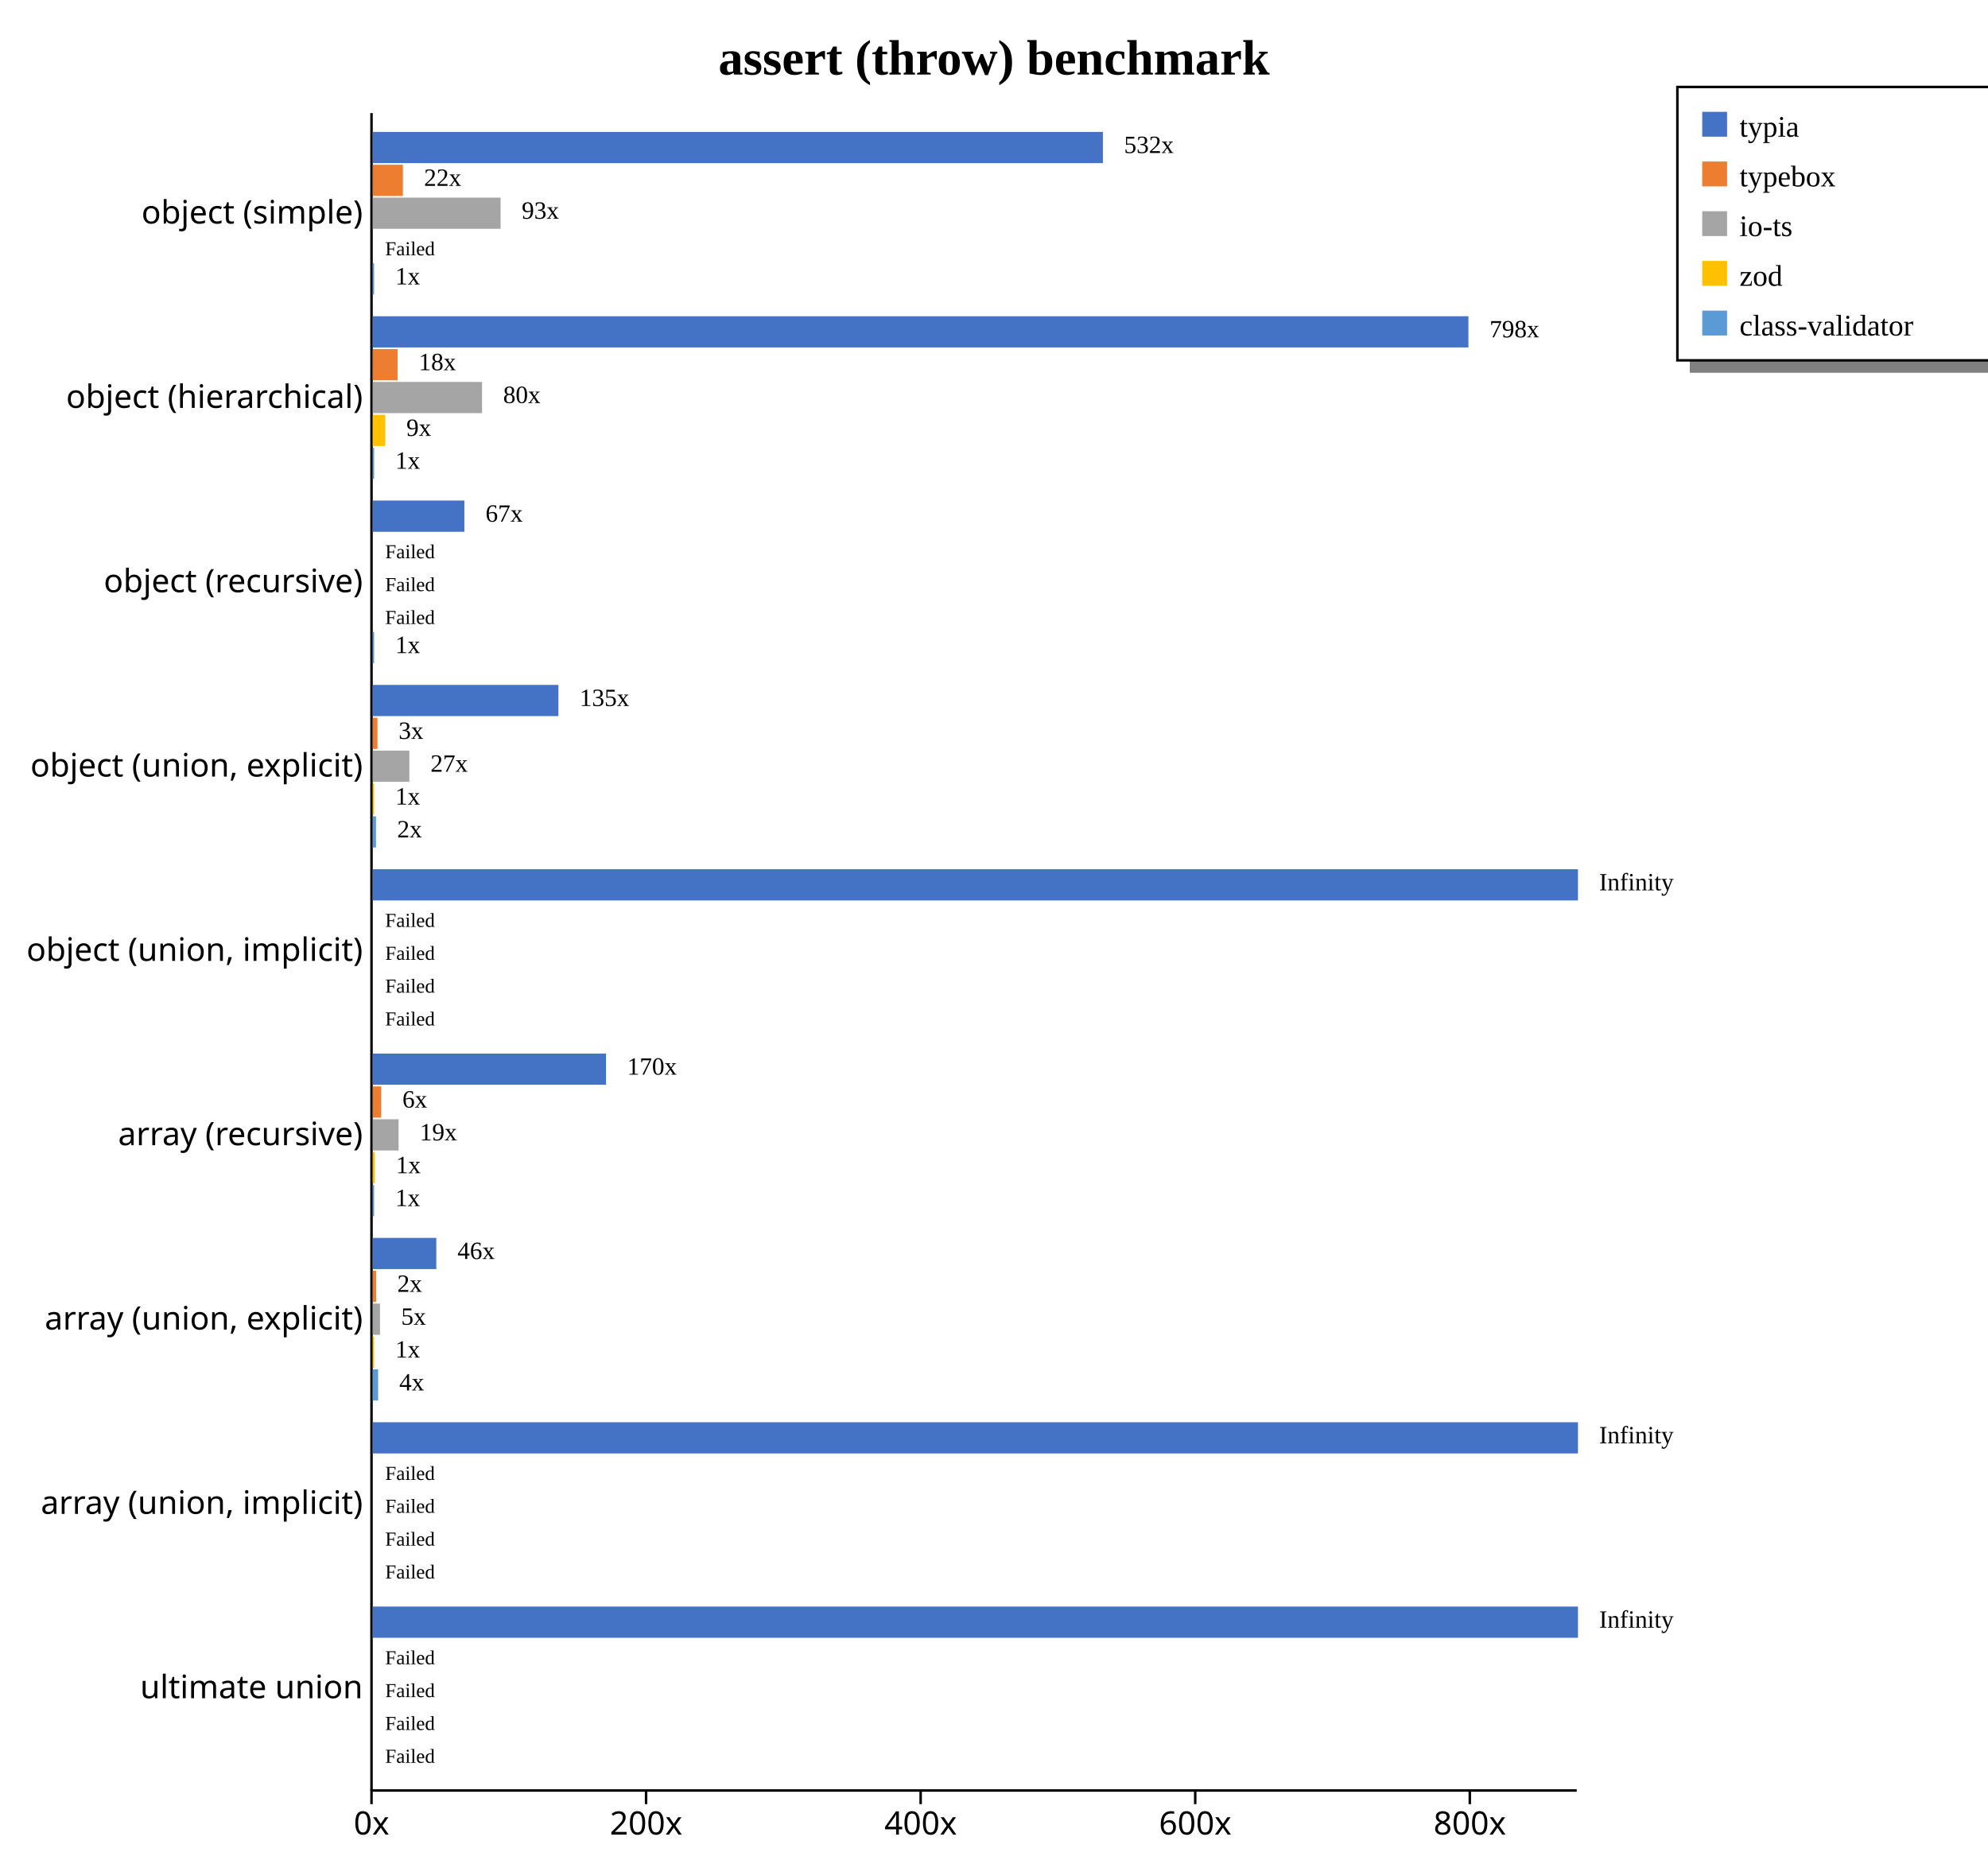
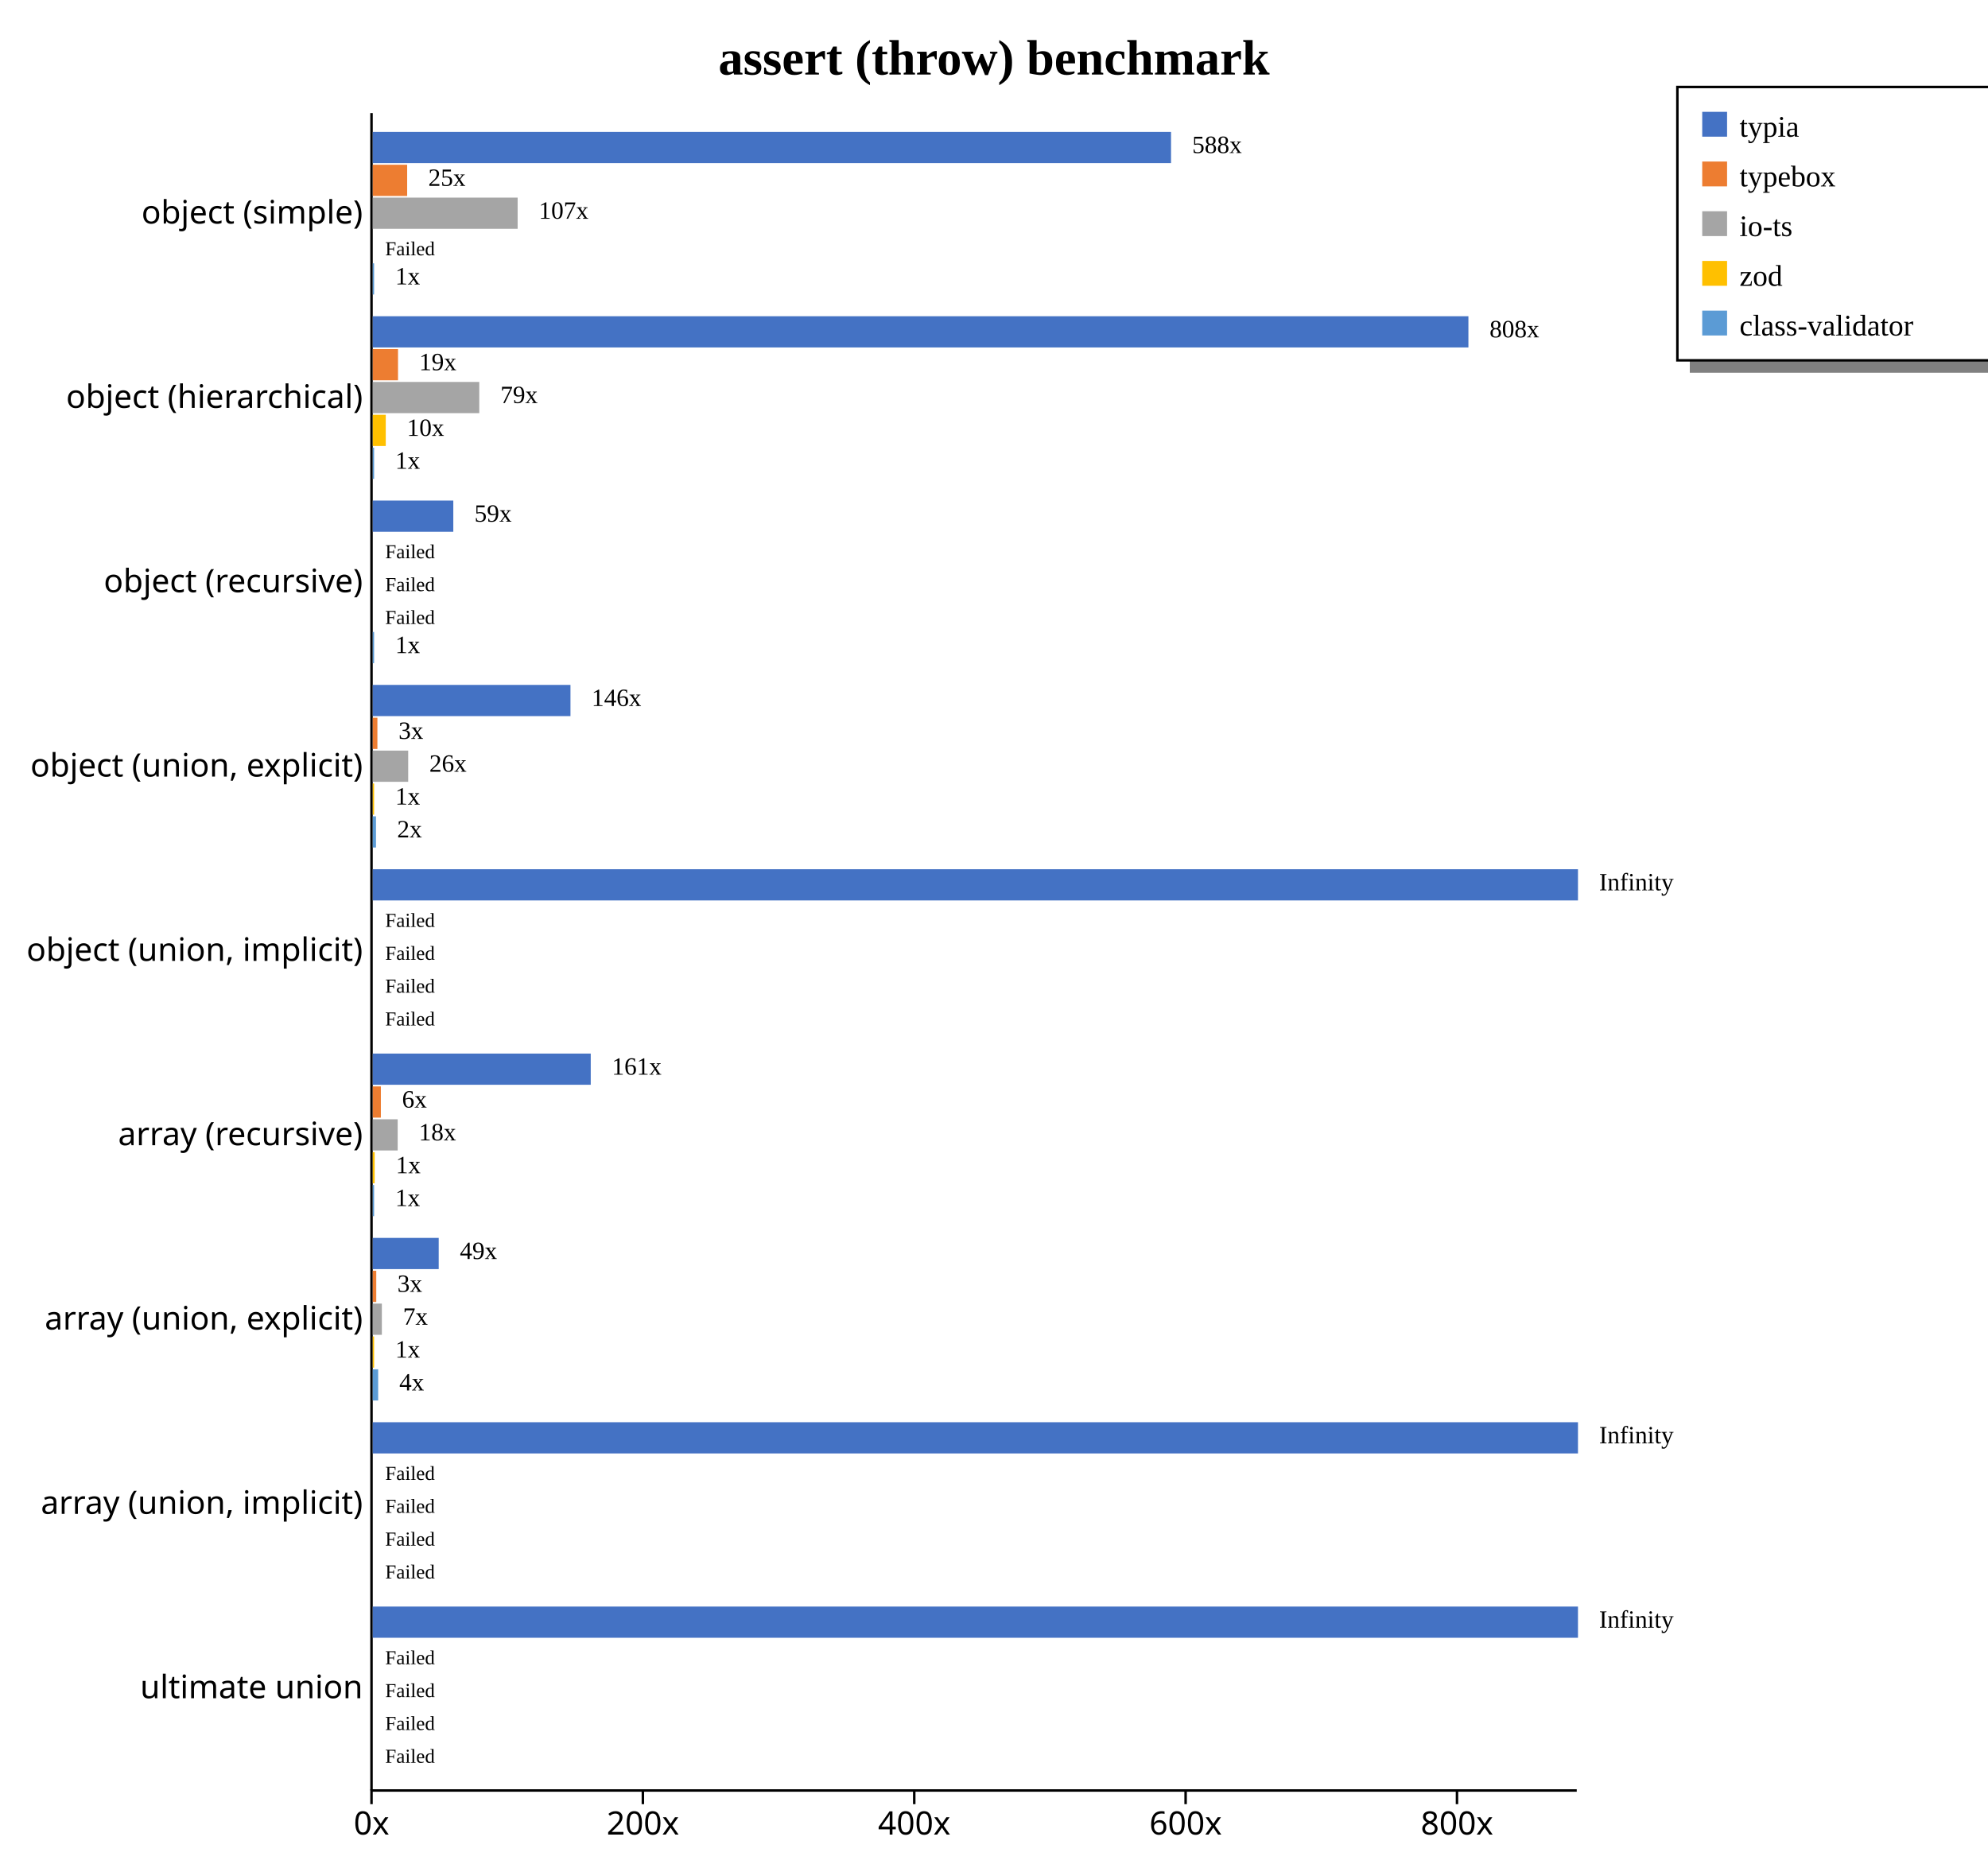
<svg xmlns="http://www.w3.org/2000/svg" width="800" height="750" style="background-color: white;">
  <g class="y axis" transform="translate(149,45)" fill="none" font-size="10" font-family="sans-serif" text-anchor="end" style="font-size: 13px;">
    <path class="domain" stroke="currentColor" d="M0.5,0.5V675.5" />
    <g class="tick" opacity="1" transform="translate(0,40.7967)" style="font-size: 13px;">
      <line stroke="currentColor" x2="0" />
      <text fill="currentColor" x="-3" dy="0.32em">object (simple)    </text>
    </g>
    <g class="tick" opacity="1" transform="translate(0,114.9725)" style="font-size: 13px;">
      <line stroke="currentColor" x2="0" />
      <text fill="currentColor" x="-3" dy="0.32em">object (hierarchical)    </text>
    </g>
    <g class="tick" opacity="1" transform="translate(0,189.1484)" style="font-size: 13px;">
      <line stroke="currentColor" x2="0" />
      <text fill="currentColor" x="-3" dy="0.32em">object (recursive)    </text>
    </g>
    <g class="tick" opacity="1" transform="translate(0,263.3242)" style="font-size: 13px;">
      <line stroke="currentColor" x2="0" />
      <text fill="currentColor" x="-3" dy="0.32em">object (union, explicit)    </text>
    </g>
    <g class="tick" opacity="1" transform="translate(0,337.5)" style="font-size: 13px;">
      <line stroke="currentColor" x2="0" />
      <text fill="currentColor" x="-3" dy="0.32em">object (union, implicit)    </text>
    </g>
    <g class="tick" opacity="1" transform="translate(0,411.6758)" style="font-size: 13px;">
      <line stroke="currentColor" x2="0" />
      <text fill="currentColor" x="-3" dy="0.32em">array (recursive)    </text>
    </g>
    <g class="tick" opacity="1" transform="translate(0,485.8516)" style="font-size: 13px;">
      <line stroke="currentColor" x2="0" />
      <text fill="currentColor" x="-3" dy="0.32em">array (union, explicit)    </text>
    </g>
    <g class="tick" opacity="1" transform="translate(0,560.0275)" style="font-size: 13px;">
      <line stroke="currentColor" x2="0" />
      <text fill="currentColor" x="-3" dy="0.32em">array (union, implicit)    </text>
    </g>
    <g class="tick" opacity="1" transform="translate(0,634.2033)" style="font-size: 13px;">
      <line stroke="currentColor" x2="0" />
      <text fill="currentColor" x="-3" dy="0.32em">ultimate union    </text>
    </g>
  </g>
  <g class="x axis" transform="translate(149,720)" fill="none" font-size="10" font-family="sans-serif" text-anchor="middle" style="font-size: 13px;">
    <path class="domain" stroke="currentColor" d="M0.5,0.5H485.5" />
    <g class="tick" opacity="1" transform="translate(0.5,0)" style="font-size: 13px;">
      <line stroke="currentColor" y2="6" />
      <text fill="currentColor" y="9" dy="0.71em">0x</text>
    </g>
-     <g class="tick" opacity="1" transform="translate(110.9918,0)" style="font-size: 13px;">
+     <g class="tick" opacity="1" transform="translate(109.703,0)" style="font-size: 13px;">
      <line stroke="currentColor" y2="6" />
      <text fill="currentColor" y="9" dy="0.71em">200x</text>
    </g>
-     <g class="tick" opacity="1" transform="translate(221.4836,0)" style="font-size: 13px;">
+     <g class="tick" opacity="1" transform="translate(218.9061,0)" style="font-size: 13px;">
      <line stroke="currentColor" y2="6" />
      <text fill="currentColor" y="9" dy="0.71em">400x</text>
    </g>
-     <g class="tick" opacity="1" transform="translate(331.9755,0)" style="font-size: 13px;">
+     <g class="tick" opacity="1" transform="translate(328.1091,0)" style="font-size: 13px;">
      <line stroke="currentColor" y2="6" />
      <text fill="currentColor" y="9" dy="0.71em">600x</text>
    </g>
-     <g class="tick" opacity="1" transform="translate(442.4673,0)" style="font-size: 13px;">
+     <g class="tick" opacity="1" transform="translate(437.3121,0)" style="font-size: 13px;">
      <line stroke="currentColor" y2="6" />
      <text fill="currentColor" y="9" dy="0.71em">800x</text>
    </g>
  </g>
  <text transform="translate(400, 30)" style="text-anchor: middle; font-size: 20px; font-weight: bold;">assert (throw) benchmark</text>
  <rect x="680" y="145" width="200" height="5" fill="gray" />
  <rect x="675" y="35" width="200" height="110" fill="none" stroke="black" />
  <rect x="685" y="45" width="10" height="10" style="fill: #4472c4;" />
  <text x="700" y="55" style="font-size: 12px;">typia</text>
  <rect x="685" y="65" width="10" height="10" style="fill: #ed7d31;" />
  <text x="700" y="75" style="font-size: 12px;">typebox</text>
  <rect x="685" y="85" width="10" height="10" style="fill: #a5a5a5;" />
  <text x="700" y="95" style="font-size: 12px;">io-ts</text>
  <rect x="685" y="105" width="10" height="10" style="fill: #ffc000;" />
  <text x="700" y="115" style="font-size: 12px;">zod</text>
  <rect x="685" y="125" width="10" height="10" style="fill: #5b9bd5;" />
  <text x="700" y="135" style="font-size: 12px;">class-validator</text>
  <g style="font-size: 13px;">
    <g style="font-size: 13px;">
-       <rect x="150" y="53.079" width="293.827" height="12.558" fill="#4472c4" />
-       <rect x="150" y="66.298" width="12.131" height="12.558" fill="#ed7d31" />
-       <rect x="150" y="79.517" width="51.442" height="12.558" fill="#a5a5a5" />
+       <rect x="150" y="53.079" width="321.241" height="12.558" fill="#4472c4" />
+       <rect x="150" y="66.298" width="13.848" height="12.558" fill="#ed7d31" />
+       <rect x="150" y="79.517" width="58.304" height="12.558" fill="#a5a5a5" />
      <rect x="150" y="92.737" width="0" height="12.558" fill="#ffc000" />
-       <rect x="150" y="105.956" width="0.552" height="12.558" fill="#5b9bd5" />
-       <text class="label" x="452.327" y="61.579" font-size="10px">532x</text>
-       <text class="label" x="170.631" y="74.798" font-size="10px">22x</text>
-       <text class="label" x="209.942" y="88.017" font-size="10px">93x</text>
+       <rect x="150" y="105.956" width="0.546" height="12.558" fill="#5b9bd5" />
+       <text class="label" x="479.741" y="61.579" font-size="10px">588x</text>
+       <text class="label" x="172.348" y="74.798" font-size="10px">25x</text>
+       <text class="label" x="216.804" y="88.017" font-size="10px">107x</text>
      <text class="label" x="158.5" y="101.237" font-size="10px" />
-       <text class="label" x="159.052" y="114.456" font-size="10px">1x</text>
-       <text class="label" x="448.827" y="63.079" font-size="8px" />
-       <text class="label" x="167.131" y="76.298" font-size="8px" />
-       <text class="label" x="206.442" y="89.517" font-size="8px" />
+       <text class="label" x="159.046" y="114.456" font-size="10px">1x</text>
+       <text class="label" x="476.241" y="63.079" font-size="8px" />
+       <text class="label" x="168.848" y="76.298" font-size="8px" />
+       <text class="label" x="213.304" y="89.517" font-size="8px" />
      <text class="label" x="155" y="102.737" font-size="8px">Failed</text>
-       <text class="label" x="155.552" y="115.956" font-size="8px" />
+       <text class="label" x="155.546" y="115.956" font-size="8px" />
    </g>
    <g style="font-size: 13px;">
      <rect x="150" y="127.254" width="440.909" height="12.558" fill="#4472c4" />
-       <rect x="150" y="140.474" width="9.985" height="12.558" fill="#ed7d31" />
-       <rect x="150" y="153.693" width="43.988" height="12.558" fill="#a5a5a5" />
-       <rect x="150" y="166.913" width="5.026" height="12.558" fill="#ffc000" />
-       <rect x="150" y="180.132" width="0.552" height="12.558" fill="#5b9bd5" />
-       <text class="label" x="599.409" y="135.754" font-size="10px">798x</text>
-       <text class="label" x="168.485" y="148.974" font-size="10px">18x</text>
-       <text class="label" x="202.488" y="162.193" font-size="10px">80x</text>
-       <text class="label" x="163.526" y="175.413" font-size="10px">9x</text>
-       <text class="label" x="159.052" y="188.632" font-size="10px">1x</text>
+       <rect x="150" y="140.474" width="10.166" height="12.558" fill="#ed7d31" />
+       <rect x="150" y="153.693" width="42.866" height="12.558" fill="#a5a5a5" />
+       <rect x="150" y="166.913" width="5.239" height="12.558" fill="#ffc000" />
+       <rect x="150" y="180.132" width="0.546" height="12.558" fill="#5b9bd5" />
+       <text class="label" x="599.409" y="135.754" font-size="10px">808x</text>
+       <text class="label" x="168.666" y="148.974" font-size="10px">19x</text>
+       <text class="label" x="201.366" y="162.193" font-size="10px">79x</text>
+       <text class="label" x="163.739" y="175.413" font-size="10px">10x</text>
+       <text class="label" x="159.046" y="188.632" font-size="10px">1x</text>
      <text class="label" x="595.909" y="137.254" font-size="8px" />
-       <text class="label" x="164.985" y="150.474" font-size="8px" />
-       <text class="label" x="198.988" y="163.693" font-size="8px" />
-       <text class="label" x="160.026" y="176.913" font-size="8px" />
-       <text class="label" x="155.552" y="190.132" font-size="8px" />
-     </g>
-     <g style="font-size: 13px;">
-       <rect x="150" y="201.43" width="36.874" height="12.558" fill="#4472c4" />
+       <text class="label" x="165.166" y="150.474" font-size="8px" />
+       <text class="label" x="197.866" y="163.693" font-size="8px" />
+       <text class="label" x="160.239" y="176.913" font-size="8px" />
+       <text class="label" x="155.546" y="190.132" font-size="8px" />
+     </g>
+     <g style="font-size: 13px;">
+       <rect x="150" y="201.43" width="32.415" height="12.558" fill="#4472c4" />
      <rect x="150" y="214.65" width="0" height="12.558" fill="#ed7d31" />
      <rect x="150" y="227.869" width="0" height="12.558" fill="#a5a5a5" />
      <rect x="150" y="241.089" width="0" height="12.558" fill="#ffc000" />
-       <rect x="150" y="254.308" width="0.552" height="12.558" fill="#5b9bd5" />
-       <text class="label" x="195.374" y="209.93" font-size="10px">67x</text>
+       <rect x="150" y="254.308" width="0.546" height="12.558" fill="#5b9bd5" />
+       <text class="label" x="190.915" y="209.93" font-size="10px">59x</text>
      <text class="label" x="158.5" y="223.15" font-size="10px" />
      <text class="label" x="158.5" y="236.369" font-size="10px" />
      <text class="label" x="158.5" y="249.589" font-size="10px" />
-       <text class="label" x="159.052" y="262.808" font-size="10px">1x</text>
-       <text class="label" x="191.874" y="211.43" font-size="8px" />
+       <text class="label" x="159.046" y="262.808" font-size="10px">1x</text>
+       <text class="label" x="187.415" y="211.43" font-size="8px" />
      <text class="label" x="155" y="224.65" font-size="8px">Failed</text>
      <text class="label" x="155" y="237.869" font-size="8px">Failed</text>
      <text class="label" x="155" y="251.089" font-size="8px">Failed</text>
-       <text class="label" x="155.552" y="264.308" font-size="8px" />
-     </g>
-     <g style="font-size: 13px;">
-       <rect x="150" y="275.606" width="74.719" height="12.558" fill="#4472c4" />
-       <rect x="150" y="288.825" width="1.902" height="12.558" fill="#ed7d31" />
-       <rect x="150" y="302.045" width="14.739" height="12.558" fill="#a5a5a5" />
-       <rect x="150" y="315.264" width="0.552" height="12.558" fill="#ffc000" />
-       <rect x="150" y="328.484" width="1.314" height="12.558" fill="#5b9bd5" />
-       <text class="label" x="233.219" y="284.106" font-size="10px">135x</text>
-       <text class="label" x="160.402" y="297.325" font-size="10px">3x</text>
-       <text class="label" x="173.239" y="310.545" font-size="10px">27x</text>
-       <text class="label" x="159.052" y="323.764" font-size="10px">1x</text>
-       <text class="label" x="159.814" y="336.984" font-size="10px">2x</text>
-       <text class="label" x="229.719" y="285.606" font-size="8px" />
-       <text class="label" x="156.902" y="298.825" font-size="8px" />
-       <text class="label" x="169.739" y="312.045" font-size="8px" />
-       <text class="label" x="155.552" y="325.264" font-size="8px" />
-       <text class="label" x="156.314" y="338.484" font-size="8px" />
+       <text class="label" x="155.546" y="264.308" font-size="8px" />
+     </g>
+     <g style="font-size: 13px;">
+       <rect x="150" y="275.606" width="79.566" height="12.558" fill="#4472c4" />
+       <rect x="150" y="288.825" width="1.872" height="12.558" fill="#ed7d31" />
+       <rect x="150" y="302.045" width="14.261" height="12.558" fill="#a5a5a5" />
+       <rect x="150" y="315.264" width="0.546" height="12.558" fill="#ffc000" />
+       <rect x="150" y="328.484" width="1.306" height="12.558" fill="#5b9bd5" />
+       <text class="label" x="238.066" y="284.106" font-size="10px">146x</text>
+       <text class="label" x="160.372" y="297.325" font-size="10px">3x</text>
+       <text class="label" x="172.761" y="310.545" font-size="10px">26x</text>
+       <text class="label" x="159.046" y="323.764" font-size="10px">1x</text>
+       <text class="label" x="159.806" y="336.984" font-size="10px">2x</text>
+       <text class="label" x="234.566" y="285.606" font-size="8px" />
+       <text class="label" x="156.872" y="298.825" font-size="8px" />
+       <text class="label" x="169.261" y="312.045" font-size="8px" />
+       <text class="label" x="155.546" y="325.264" font-size="8px" />
+       <text class="label" x="156.306" y="338.484" font-size="8px" />
    </g>
    <g style="font-size: 13px;">
      <rect x="150" y="349.782" width="485" height="12.558" fill="#4472c4" />
      <rect x="150" y="363.001" width="0" height="12.558" fill="#ed7d31" />
      <rect x="150" y="376.221" width="0" height="12.558" fill="#a5a5a5" />
      <rect x="150" y="389.44" width="0" height="12.558" fill="#ffc000" />
      <rect x="150" y="402.66" width="0" height="12.558" fill="#5b9bd5" />
      <text class="label" x="643.5" y="358.282" font-size="10px">Infinity</text>
      <text class="label" x="158.5" y="371.501" font-size="10px" />
      <text class="label" x="158.5" y="384.721" font-size="10px" />
      <text class="label" x="158.5" y="397.94" font-size="10px" />
      <text class="label" x="158.5" y="411.16" font-size="10px" />
      <text class="label" x="640" y="359.782" font-size="8px" />
      <text class="label" x="155" y="373.001" font-size="8px">Failed</text>
      <text class="label" x="155" y="386.221" font-size="8px">Failed</text>
      <text class="label" x="155" y="399.44" font-size="8px">Failed</text>
      <text class="label" x="155" y="412.66" font-size="8px">Failed</text>
    </g>
    <g style="font-size: 13px;">
-       <rect x="150" y="423.958" width="93.878" height="12.558" fill="#4472c4" />
-       <rect x="150" y="437.177" width="3.412" height="12.558" fill="#ed7d31" />
-       <rect x="150" y="450.397" width="10.397" height="12.558" fill="#a5a5a5" />
-       <rect x="150" y="463.616" width="0.804" height="12.558" fill="#ffc000" />
-       <rect x="150" y="476.835" width="0.552" height="12.558" fill="#5b9bd5" />
-       <text class="label" x="252.378" y="432.458" font-size="10px">170x</text>
-       <text class="label" x="161.912" y="445.677" font-size="10px">6x</text>
-       <text class="label" x="168.897" y="458.897" font-size="10px">19x</text>
-       <text class="label" x="159.304" y="472.116" font-size="10px">1x</text>
-       <text class="label" x="159.052" y="485.335" font-size="10px">1x</text>
-       <text class="label" x="248.878" y="433.958" font-size="8px" />
-       <text class="label" x="158.412" y="447.177" font-size="8px" />
-       <text class="label" x="165.397" y="460.397" font-size="8px" />
-       <text class="label" x="155.804" y="473.616" font-size="8px" />
-       <text class="label" x="155.552" y="486.835" font-size="8px" />
-     </g>
-     <g style="font-size: 13px;">
-       <rect x="150" y="498.134" width="25.578" height="12.558" fill="#4472c4" />
-       <rect x="150" y="511.353" width="1.357" height="12.558" fill="#ed7d31" />
-       <rect x="150" y="524.572" width="2.92" height="12.558" fill="#a5a5a5" />
-       <rect x="150" y="537.792" width="0.552" height="12.558" fill="#ffc000" />
-       <rect x="150" y="551.011" width="2.169" height="12.558" fill="#5b9bd5" />
-       <text class="label" x="184.078" y="506.634" font-size="10px">46x</text>
-       <text class="label" x="159.857" y="519.853" font-size="10px">2x</text>
-       <text class="label" x="161.42" y="533.072" font-size="10px">5x</text>
-       <text class="label" x="159.052" y="546.292" font-size="10px">1x</text>
-       <text class="label" x="160.669" y="559.511" font-size="10px">4x</text>
-       <text class="label" x="180.578" y="508.134" font-size="8px" />
-       <text class="label" x="156.357" y="521.353" font-size="8px" />
-       <text class="label" x="157.92" y="534.572" font-size="8px" />
-       <text class="label" x="155.552" y="547.792" font-size="8px" />
-       <text class="label" x="157.169" y="561.011" font-size="8px" />
+       <rect x="150" y="423.958" width="87.722" height="12.558" fill="#4472c4" />
+       <rect x="150" y="437.177" width="3.269" height="12.558" fill="#ed7d31" />
+       <rect x="150" y="450.397" width="10.031" height="12.558" fill="#a5a5a5" />
+       <rect x="150" y="463.616" width="0.778" height="12.558" fill="#ffc000" />
+       <rect x="150" y="476.835" width="0.546" height="12.558" fill="#5b9bd5" />
+       <text class="label" x="246.222" y="432.458" font-size="10px">161x</text>
+       <text class="label" x="161.769" y="445.677" font-size="10px">6x</text>
+       <text class="label" x="168.531" y="458.897" font-size="10px">18x</text>
+       <text class="label" x="159.278" y="472.116" font-size="10px">1x</text>
+       <text class="label" x="159.046" y="485.335" font-size="10px">1x</text>
+       <text class="label" x="242.722" y="433.958" font-size="8px" />
+       <text class="label" x="158.269" y="447.177" font-size="8px" />
+       <text class="label" x="165.031" y="460.397" font-size="8px" />
+       <text class="label" x="155.778" y="473.616" font-size="8px" />
+       <text class="label" x="155.546" y="486.835" font-size="8px" />
+     </g>
+     <g style="font-size: 13px;">
+       <rect x="150" y="498.134" width="26.543" height="12.558" fill="#4472c4" />
+       <rect x="150" y="511.353" width="1.412" height="12.558" fill="#ed7d31" />
+       <rect x="150" y="524.572" width="3.666" height="12.558" fill="#a5a5a5" />
+       <rect x="150" y="537.792" width="0.546" height="12.558" fill="#ffc000" />
+       <rect x="150" y="551.011" width="2.177" height="12.558" fill="#5b9bd5" />
+       <text class="label" x="185.043" y="506.634" font-size="10px">49x</text>
+       <text class="label" x="159.912" y="519.853" font-size="10px">3x</text>
+       <text class="label" x="162.166" y="533.072" font-size="10px">7x</text>
+       <text class="label" x="159.046" y="546.292" font-size="10px">1x</text>
+       <text class="label" x="160.677" y="559.511" font-size="10px">4x</text>
+       <text class="label" x="181.543" y="508.134" font-size="8px" />
+       <text class="label" x="156.412" y="521.353" font-size="8px" />
+       <text class="label" x="158.666" y="534.572" font-size="8px" />
+       <text class="label" x="155.546" y="547.792" font-size="8px" />
+       <text class="label" x="157.177" y="561.011" font-size="8px" />
    </g>
    <g style="font-size: 13px;">
      <rect x="150" y="572.309" width="485" height="12.558" fill="#4472c4" />
      <rect x="150" y="585.529" width="0" height="12.558" fill="#ed7d31" />
      <rect x="150" y="598.748" width="0" height="12.558" fill="#a5a5a5" />
      <rect x="150" y="611.968" width="0" height="12.558" fill="#ffc000" />
      <rect x="150" y="625.187" width="0" height="12.558" fill="#5b9bd5" />
      <text class="label" x="643.5" y="580.809" font-size="10px">Infinity</text>
      <text class="label" x="158.5" y="594.029" font-size="10px" />
      <text class="label" x="158.5" y="607.248" font-size="10px" />
      <text class="label" x="158.5" y="620.468" font-size="10px" />
      <text class="label" x="158.5" y="633.687" font-size="10px" />
      <text class="label" x="640" y="582.309" font-size="8px" />
      <text class="label" x="155" y="595.529" font-size="8px">Failed</text>
      <text class="label" x="155" y="608.748" font-size="8px">Failed</text>
      <text class="label" x="155" y="621.968" font-size="8px">Failed</text>
      <text class="label" x="155" y="635.187" font-size="8px">Failed</text>
    </g>
    <g style="font-size: 13px;">
      <rect x="150" y="646.485" width="485" height="12.558" fill="#4472c4" />
      <rect x="150" y="659.705" width="0" height="12.558" fill="#ed7d31" />
      <rect x="150" y="672.924" width="0" height="12.558" fill="#a5a5a5" />
      <rect x="150" y="686.144" width="0" height="12.558" fill="#ffc000" />
      <rect x="150" y="699.363" width="0" height="12.558" fill="#5b9bd5" />
      <text class="label" x="643.5" y="654.985" font-size="10px">Infinity</text>
      <text class="label" x="158.5" y="668.205" font-size="10px" />
      <text class="label" x="158.5" y="681.424" font-size="10px" />
      <text class="label" x="158.5" y="694.644" font-size="10px" />
      <text class="label" x="158.5" y="707.863" font-size="10px" />
      <text class="label" x="640" y="656.485" font-size="8px" />
      <text class="label" x="155" y="669.705" font-size="8px">Failed</text>
      <text class="label" x="155" y="682.924" font-size="8px">Failed</text>
      <text class="label" x="155" y="696.144" font-size="8px">Failed</text>
      <text class="label" x="155" y="709.363" font-size="8px">Failed</text>
    </g>
  </g>
</svg>
